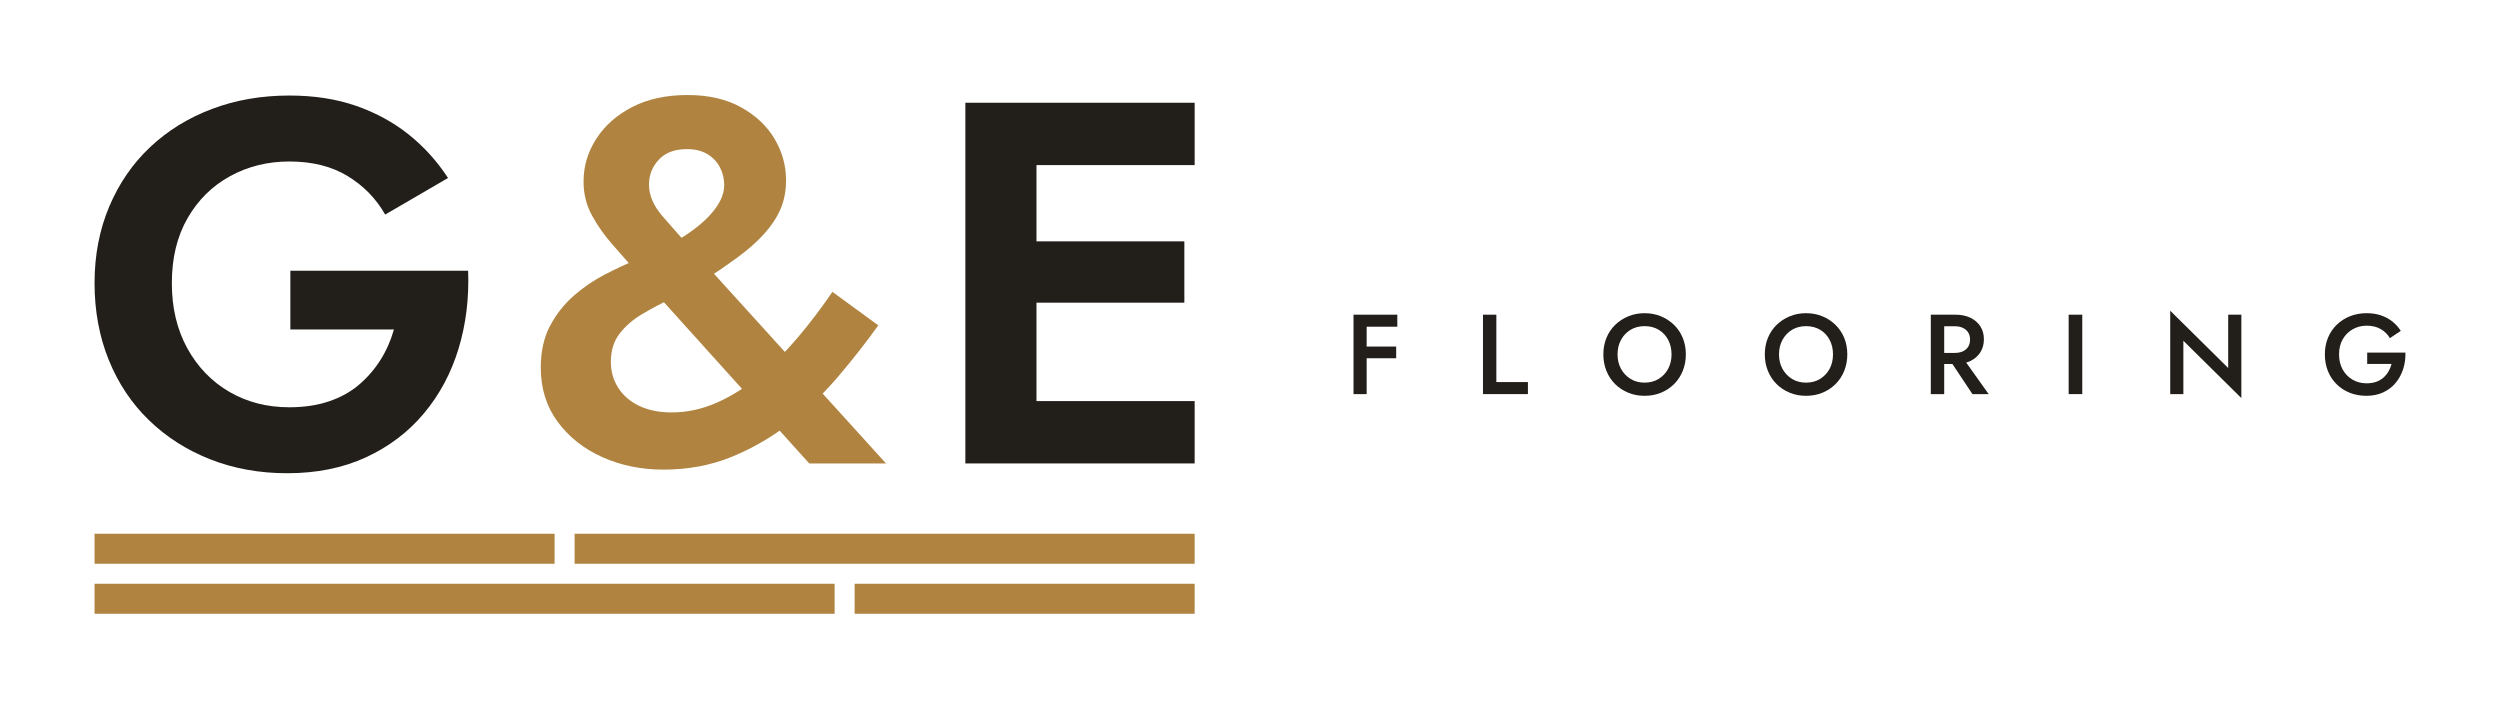
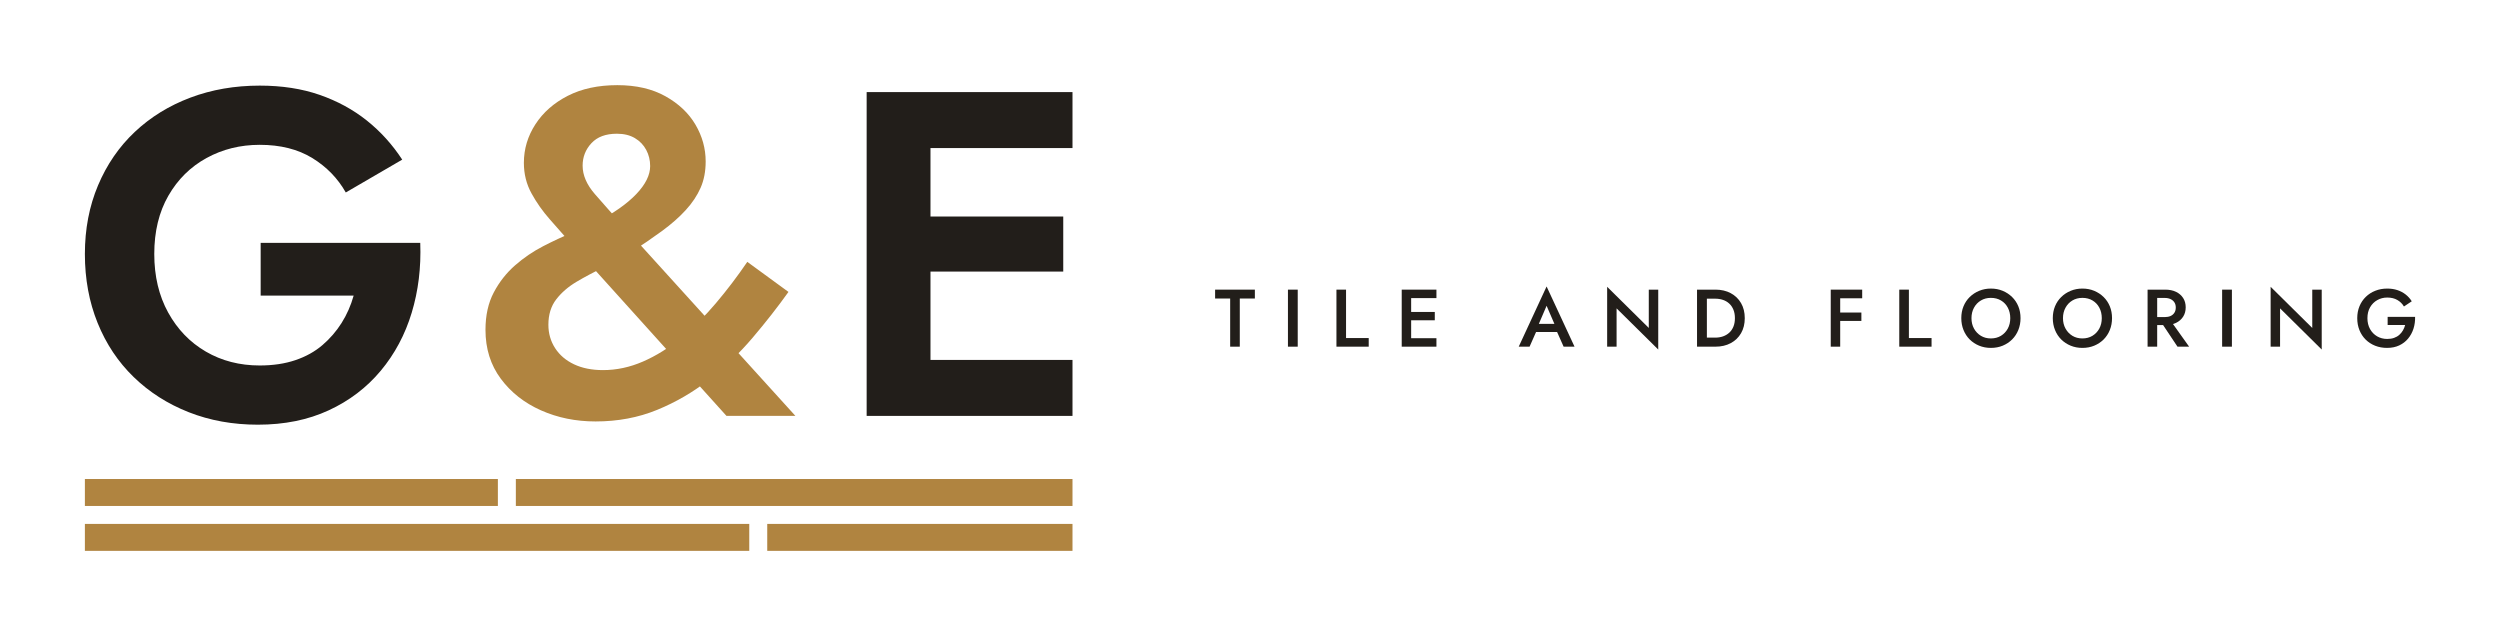
- <svg xmlns="http://www.w3.org/2000/svg" viewBox="0 0 970.36 274.74" width="970" height="275">
+ <svg xmlns="http://www.w3.org/2000/svg" viewBox="0 0 1080.89 274.74" width="1081" height="275">
  <path fill="#221E1A" transform="translate(36.70 36.70)" d="M76 68.20L76 91L116.20 91Q114.40 97.40 111 102.80Q107.60 108.20 102.70 112.40Q97.80 116.60 91 118.90Q84.20 121.20 75.60 121.20L75.60 121.20Q62.60 121.20 52.30 115.20Q42 109.20 36 98.30Q30.00 87.40 30.00 73L30.00 73Q30.00 58.40 36.10 47.80Q42.20 37.20 52.60 31.50Q63 25.80 75.60 25.80L75.60 25.80Q89 25.80 98.30 31.50Q107.60 37.20 112.80 46.40L112.80 46.40L137.20 32.20Q130.80 22.40 121.90 15.30Q113 8.20 101.50 4.20Q90 0.20 75.60 0.20L75.60 0.20Q59.40 0.20 45.60 5.40Q31.80 10.60 21.60 20.20Q11.40 29.80 5.70 43.30Q0 56.80 0 73L0 73Q0 89.20 5.50 102.80Q11 116.40 21.10 126.20Q31.20 136 44.90 141.40Q58.60 146.80 74.80 146.80L74.80 146.80Q92 146.80 105.40 140.60Q118.80 134.40 127.90 123.50Q137.00 112.60 141.30 98.40Q145.60 84.20 145.00 68.20L145.00 68.20L76 68.20Z" />
  <path fill="#B08440" transform="translate(36.70 36.70)" d="M209.80 68L209.80 68L277.40 143L307.20 143L233.20 61.40Q225.80 53.20 220.50 47.10Q215.20 41 215.20 34.80L215.20 34.80Q215.20 29.20 219.00 25.10Q222.80 21 230 21L230 21Q234.60 21 237.80 22.90Q241 24.80 242.70 28Q244.40 31.20 244.40 35L244.40 35Q244.40 40.80 238.40 47.10Q232.40 53.40 221.20 59.20L221.20 59.20Q217.00 61.20 210.90 63.70Q204.80 66.20 198.20 69.60Q191.60 73 186.00 77.90Q180.40 82.80 176.80 89.60Q173.20 96.40 173.20 105.80L173.20 105.80Q173.20 118 179.80 126.90Q186.40 135.80 197.20 140.60Q208.00 145.40 220.80 145.40L220.80 145.40Q235.20 145.40 247.40 140.40Q259.60 135.40 269.90 127.30Q280.20 119.20 288.70 109.20Q297.20 99.20 304.20 89.40L304.20 89.40L286.40 76.40Q280 85.80 272.80 94.30Q265.60 102.80 257.70 109.30Q249.80 115.80 241.30 119.50Q232.80 123.20 224.00 123.20L224.00 123.20Q216.80 123.20 211.50 120.70Q206.20 118.20 203.30 113.70Q200.40 109.20 200.40 103.60L200.40 103.60Q200.40 97 203.80 92.60Q207.20 88.20 212.60 85Q218.00 81.80 224.10 78.90Q230.20 76 235.60 72.60L235.60 72.60Q243.60 67.40 249.60 63Q255.60 58.60 259.80 54Q264 49.40 266.20 44.40Q268.40 39.40 268.40 33L268.40 33Q268.40 24.60 264 17.10Q259.60 9.60 251.00 4.80Q242.40 0 230.20 0L230.20 0Q217.80 0 208.80 4.60Q199.80 9.20 194.80 16.90Q189.80 24.60 189.80 33.60L189.80 33.60Q189.80 40.80 193.10 46.80Q196.40 52.80 201.00 58Q205.60 63.20 209.80 68Z" />
  <path fill="#221E1A" transform="translate(36.70 36.70)" d="M356.40 118.80L356.40 143L427 143L427 118.80L356.40 118.80ZM356.40 3L356.40 27.20L427 27.20L427 3L356.40 3ZM356.40 56.80L356.40 80.60L423 80.60L423 56.80L356.40 56.80ZM365.60 3L338 3L338 143L365.60 143L365.60 3Z" />
  <g fill="#B08440">
    <rect x="36.70" y="206.99" width="178.56" height="11.65" />
    <rect x="223.03" y="206.99" width="240.67" height="11.65" />
    <rect x="36.70" y="226.40" width="287.25" height="11.65" />
    <rect x="331.72" y="226.40" width="131.98" height="11.65" />
  </g>
-   <path fill="#221E1A" transform="translate(36.7 36.7)" d="M491.87 85.26L491.87 89.93L505.66 89.93L505.66 85.26L491.87 85.26ZM491.87 97.63L491.87 102.17L505.22 102.17L505.22 97.63L491.87 97.63ZM493.76 85.26L488.66 85.26L488.66 116.09L493.76 116.09L493.76 85.26Z" />
-   <path fill="#221E1A" transform="translate(36.7 36.7)" d="M544.10 85.26L538.91 85.26L538.91 116.09L556.35 116.09L556.35 111.42L544.10 111.42L544.10 85.26Z" />
-   <path fill="#221E1A" transform="translate(36.7 36.7)" d="M591.14 100.67L591.14 100.67Q591.14 97.50 592.50 95.01Q593.87 92.52 596.22 91.11Q598.58 89.71 601.62 89.71L601.62 89.71Q604.75 89.71 607.10 91.11Q609.46 92.52 610.78 95.01Q612.10 97.50 612.10 100.67L612.10 100.67Q612.10 103.84 610.76 106.31Q609.41 108.77 607.06 110.21Q604.70 111.64 601.62 111.64L601.62 111.64Q598.58 111.64 596.22 110.21Q593.87 108.77 592.50 106.31Q591.14 103.84 591.14 100.67ZM585.63 100.67L585.63 100.67Q585.63 104.11 586.82 107.06Q588.01 110.01 590.17 112.17Q592.33 114.32 595.25 115.53Q598.18 116.75 601.62 116.75L601.62 116.75Q605.14 116.75 608.05 115.53Q610.96 114.32 613.11 112.17Q615.27 110.01 616.46 107.06Q617.65 104.11 617.65 100.67L617.65 100.67Q617.65 97.19 616.46 94.29Q615.27 91.38 613.09 89.24Q610.91 87.11 608.00 85.90Q605.10 84.68 601.62 84.68L601.62 84.68Q598.23 84.68 595.30 85.90Q592.37 87.11 590.19 89.24Q588.01 91.38 586.82 94.29Q585.63 97.19 585.63 100.67Z" />
-   <path fill="#221E1A" transform="translate(36.7 36.7)" d="M653.81 100.67L653.81 100.67Q653.81 97.50 655.17 95.01Q656.54 92.52 658.89 91.11Q661.25 89.71 664.29 89.71L664.29 89.71Q667.41 89.71 669.77 91.11Q672.13 92.52 673.45 95.01Q674.77 97.50 674.77 100.67L674.77 100.67Q674.77 103.84 673.43 106.31Q672.08 108.77 669.73 110.21Q667.37 111.64 664.29 111.64L664.29 111.64Q661.25 111.64 658.89 110.21Q656.54 108.77 655.17 106.31Q653.81 103.84 653.81 100.67ZM648.30 100.67L648.30 100.67Q648.30 104.11 649.49 107.06Q650.68 110.01 652.84 112.17Q655.00 114.32 657.92 115.53Q660.85 116.75 664.29 116.75L664.29 116.75Q667.81 116.75 670.72 115.53Q673.62 114.32 675.78 112.17Q677.94 110.01 679.13 107.06Q680.32 104.11 680.32 100.67L680.32 100.67Q680.32 97.19 679.13 94.29Q677.94 91.38 675.76 89.24Q673.58 87.11 670.67 85.90Q667.77 84.68 664.29 84.68L664.29 84.68Q660.90 84.68 657.97 85.90Q655.04 87.11 652.86 89.24Q650.68 91.38 649.49 94.29Q648.30 97.19 648.30 100.67Z" />
-   <path fill="#221E1A" transform="translate(36.7 36.7)" d="M724.71 101.38L719.12 101.38L728.89 116.09L735.19 116.09L724.71 101.38ZM717.93 85.26L712.73 85.26L712.73 116.09L717.93 116.09L717.93 85.26ZM715.81 85.26L715.81 89.75L722.02 89.75Q723.83 89.75 725.15 90.37Q726.47 90.98 727.22 92.13Q727.97 93.27 727.97 94.95L727.97 94.95Q727.97 96.58 727.22 97.74Q726.47 98.91 725.15 99.50Q723.83 100.10 722.02 100.10L722.02 100.10L715.81 100.10L715.81 104.41L722.24 104.41Q725.64 104.41 728.10 103.23Q730.57 102.04 731.95 99.88Q733.34 97.72 733.34 94.81L733.34 94.81Q733.34 91.91 731.95 89.77Q730.57 87.64 728.10 86.45Q725.64 85.26 722.24 85.26L722.24 85.26L715.81 85.26Z" />
-   <path fill="#221E1A" transform="translate(36.7 36.7)" d="M771.52 85.26L766.24 85.26L766.24 116.09L771.52 116.09L771.52 85.26Z" />
-   <path fill="#221E1A" transform="translate(36.7 36.7)" d="M833.27 85.26L828.16 85.26L828.16 105.96L805.66 83.72L805.66 116.09L810.76 116.09L810.76 95.39L833.27 117.63L833.27 85.26Z" />
-   <path fill="#221E1A" transform="translate(36.7 36.7)" d="M882.11 99.97L882.11 104.37L891.58 104.37Q891.18 105.91 890.39 107.28Q889.60 108.64 888.41 109.70Q887.22 110.76 885.59 111.33Q883.96 111.90 881.89 111.90L881.89 111.90Q878.85 111.90 876.43 110.49Q874.01 109.08 872.60 106.55Q871.19 104.02 871.19 100.67L871.19 100.67Q871.19 97.28 872.62 94.79Q874.05 92.30 876.49 90.92Q878.94 89.53 881.89 89.53L881.89 89.53Q885.10 89.53 887.37 90.85Q889.64 92.17 890.92 94.37L890.92 94.37L895.15 91.55Q893.78 89.40 891.84 87.88Q889.90 86.36 887.42 85.52Q884.93 84.68 881.89 84.68L881.89 84.68Q878.41 84.68 875.46 85.85Q872.51 87.02 870.31 89.15Q868.10 91.29 866.89 94.22Q865.68 97.15 865.68 100.67L865.68 100.67Q865.68 104.19 866.87 107.15Q868.06 110.10 870.24 112.25Q872.42 114.41 875.37 115.58Q878.32 116.75 881.80 116.75L881.80 116.75Q885.50 116.75 888.36 115.40Q891.23 114.06 893.16 111.73Q895.10 109.39 896.07 106.37Q897.04 103.36 896.95 99.97L896.95 99.97L882.11 99.97Z" />
+   <path fill="#221E1A" transform="translate(36.7 36.7)" d="M488.66 88.41L488.66 92.25L495.17 92.25L495.17 113.07L499.33 113.07L499.33 92.25L505.85 92.25L505.85 88.41L488.66 88.41Z" />
+   <path fill="#221E1A" transform="translate(36.7 36.7)" d="M524.38 88.41L520.15 88.41L520.15 113.07L524.38 113.07L524.38 88.41Z" />
+   <path fill="#221E1A" transform="translate(36.7 36.7)" d="M545.27 88.41L541.12 88.41L541.12 113.07L555.07 113.07L555.07 109.34L545.27 109.34L545.27 88.41Z" />
+   <path fill="#221E1A" transform="translate(36.7 36.7)" d="M571.91 109.41L571.91 113.07L584.35 113.07L584.35 109.41L571.91 109.41ZM571.91 88.41L571.91 92.07L584.35 92.07L584.35 88.41L571.91 88.41ZM571.91 98.06L571.91 101.66L583.64 101.66L583.64 98.06L571.91 98.06ZM573.42 88.41L569.34 88.41L569.34 113.07L573.42 113.07L573.42 88.41Z" />
+   <path fill="#221E1A" transform="translate(36.7 36.7)" d="M626.34 103.21L625.53 106.73L638.57 106.73L637.79 103.21L626.34 103.21ZM628.10 104.44L631.98 95.39L635.93 104.55L636.00 105.57L639.34 113.07L644.06 113.07L631.98 87.04L619.93 113.07L624.62 113.07L628.03 105.36L628.10 104.44Z" />
+   <path fill="#221E1A" transform="translate(36.7 36.7)" d="M680.25 88.41L676.16 88.41L676.16 104.97L658.16 87.18L658.16 113.07L662.24 113.07L662.24 96.51L680.25 114.31L680.25 88.41Z" />
+   <path fill="#221E1A" transform="translate(36.7 36.7)" d="M701.28 88.41L697.02 88.41L697.02 113.07L701.28 113.07L701.28 88.41ZM699.59 113.07L704.98 113.07Q708.75 113.07 711.60 111.54Q714.46 110.01 716.06 107.24Q717.66 104.48 717.66 100.74L717.66 100.74Q717.66 97.01 716.06 94.24Q714.46 91.48 711.60 89.94Q708.75 88.41 704.98 88.41L704.98 88.41L699.59 88.41L699.59 92.32L704.87 92.32Q706.71 92.32 708.26 92.85Q709.81 93.38 710.95 94.44Q712.10 95.49 712.75 97.08Q713.40 98.66 713.40 100.74L713.40 100.74Q713.40 102.82 712.75 104.41Q712.10 105.99 710.95 107.03Q709.81 108.07 708.26 108.62Q706.71 109.16 704.87 109.16L704.87 109.16L699.59 109.16L699.59 113.07Z" />
+   <path fill="#221E1A" transform="translate(36.7 36.7)" d="M757.41 88.41L757.41 92.15L768.43 92.15L768.43 88.41L757.41 88.41ZM757.41 98.31L757.41 101.94L768.08 101.94L768.08 98.31L757.41 98.31ZM758.92 88.41L754.83 88.41L754.83 113.07L758.92 113.07L758.92 88.41Z" />
+   <path fill="#221E1A" transform="translate(36.7 36.7)" d="M788.62 88.41L784.46 88.41L784.46 113.07L798.42 113.07L798.42 109.34L788.62 109.34L788.62 88.41Z" />
+   <path fill="#221E1A" transform="translate(36.7 36.7)" d="M815.68 100.74L815.68 100.74Q815.68 98.21 816.77 96.21Q817.86 94.22 819.75 93.10Q821.63 91.97 824.06 91.97L824.06 91.97Q826.57 91.97 828.45 93.10Q830.34 94.22 831.39 96.21Q832.45 98.21 832.45 100.74L832.45 100.74Q832.45 103.28 831.38 105.25Q830.30 107.22 828.42 108.37Q826.53 109.51 824.06 109.51L824.06 109.51Q821.63 109.51 819.75 108.37Q817.86 107.22 816.77 105.25Q815.68 103.28 815.68 100.74ZM811.28 100.74L811.28 100.74Q811.28 103.49 812.23 105.85Q813.18 108.21 814.90 109.94Q816.63 111.66 818.97 112.63Q821.32 113.60 824.06 113.60L824.06 113.60Q826.88 113.60 829.21 112.63Q831.53 111.66 833.26 109.94Q834.99 108.21 835.94 105.85Q836.89 103.49 836.89 100.74L836.89 100.74Q836.89 97.96 835.94 95.63Q834.99 93.31 833.24 91.60Q831.50 89.89 829.17 88.92Q826.85 87.95 824.06 87.95L824.06 87.95Q821.35 87.95 819.01 88.92Q816.67 89.89 814.92 91.60Q813.18 93.31 812.23 95.63Q811.28 97.96 811.28 100.74Z" />
+   <path fill="#221E1A" transform="translate(36.7 36.7)" d="M855.24 100.74L855.24 100.74Q855.24 98.21 856.34 96.21Q857.43 94.22 859.31 93.10Q861.20 91.97 863.63 91.97L863.63 91.97Q866.13 91.97 868.02 93.10Q869.90 94.22 870.96 96.21Q872.02 98.21 872.02 100.74L872.02 100.74Q872.02 103.28 870.94 105.25Q869.87 107.22 867.98 108.37Q866.10 109.51 863.63 109.51L863.63 109.51Q861.20 109.51 859.31 108.37Q857.43 107.22 856.34 105.25Q855.24 103.28 855.24 100.74ZM850.84 100.74L850.84 100.74Q850.84 103.49 851.79 105.85Q852.74 108.21 854.47 109.94Q856.20 111.66 858.54 112.63Q860.88 113.60 863.63 113.60L863.63 113.60Q866.45 113.60 868.77 112.63Q871.10 111.66 872.83 109.94Q874.55 108.21 875.50 105.85Q876.45 103.49 876.45 100.74L876.45 100.74Q876.45 97.96 875.50 95.63Q874.55 93.31 872.81 91.60Q871.06 89.89 868.74 88.92Q866.41 87.95 863.63 87.95L863.63 87.95Q860.92 87.95 858.57 88.92Q856.23 89.89 854.49 91.60Q852.74 93.31 851.79 95.63Q850.84 97.96 850.84 100.74Z" />
+   <path fill="#221E1A" transform="translate(36.7 36.7)" d="M901.40 101.31L896.92 101.31L904.75 113.07L909.78 113.07L901.40 101.31ZM895.97 88.41L891.82 88.41L891.82 113.07L895.97 113.07L895.97 88.41ZM894.28 88.41L894.28 92.00L899.25 92.00Q900.69 92.00 901.75 92.50Q902.81 92.99 903.41 93.91Q904.01 94.82 904.01 96.16L904.01 96.16Q904.01 97.47 903.41 98.40Q902.81 99.33 901.75 99.81Q900.69 100.28 899.25 100.28L899.25 100.28L894.28 100.28L894.28 103.74L899.43 103.74Q902.14 103.74 904.11 102.79Q906.08 101.83 907.19 100.11Q908.30 98.38 908.30 96.06L908.30 96.06Q908.30 93.73 907.19 92.02Q906.08 90.31 904.11 89.36Q902.14 88.41 899.43 88.41L899.43 88.41L894.28 88.41Z" />
+   <path fill="#221E1A" transform="translate(36.7 36.7)" d="M928.28 88.41L924.05 88.41L924.05 113.07L928.28 113.07L928.28 88.41Z" />
+   <path fill="#221E1A" transform="translate(36.7 36.7)" d="M967.11 88.41L963.02 88.41L963.02 104.97L945.02 87.18L945.02 113.07L949.10 113.07L949.10 96.51L967.11 114.31L967.11 88.41Z" />
+   <path fill="#221E1A" transform="translate(36.7 36.7)" d="M995.61 100.18L995.61 103.70L1003.18 103.70Q1002.87 104.93 1002.23 106.03Q1001.60 107.12 1000.65 107.96Q999.70 108.81 998.39 109.27Q997.09 109.73 995.43 109.73L995.43 109.73Q993.00 109.73 991.06 108.60Q989.13 107.47 988.00 105.45Q986.87 103.42 986.87 100.74L986.87 100.74Q986.87 98.03 988.02 96.04Q989.16 94.05 991.12 92.94Q993.07 91.83 995.43 91.83L995.43 91.83Q998.01 91.83 999.82 92.89Q1001.63 93.94 1002.66 95.70L1002.66 95.70L1006.04 93.45Q1004.95 91.72 1003.40 90.51Q1001.85 89.29 999.85 88.62Q997.86 87.95 995.43 87.95L995.43 87.95Q992.65 87.95 990.29 88.89Q987.93 89.82 986.17 91.53Q984.41 93.24 983.44 95.58Q982.47 97.92 982.47 100.74L982.47 100.74Q982.47 103.56 983.42 105.92Q984.37 108.28 986.11 110.01Q987.86 111.73 990.22 112.67Q992.58 113.60 995.36 113.60L995.36 113.60Q998.32 113.60 1000.61 112.53Q1002.90 111.45 1004.45 109.58Q1006.00 107.72 1006.78 105.30Q1007.55 102.89 1007.48 100.18L1007.48 100.18L995.61 100.18Z" />
</svg>
